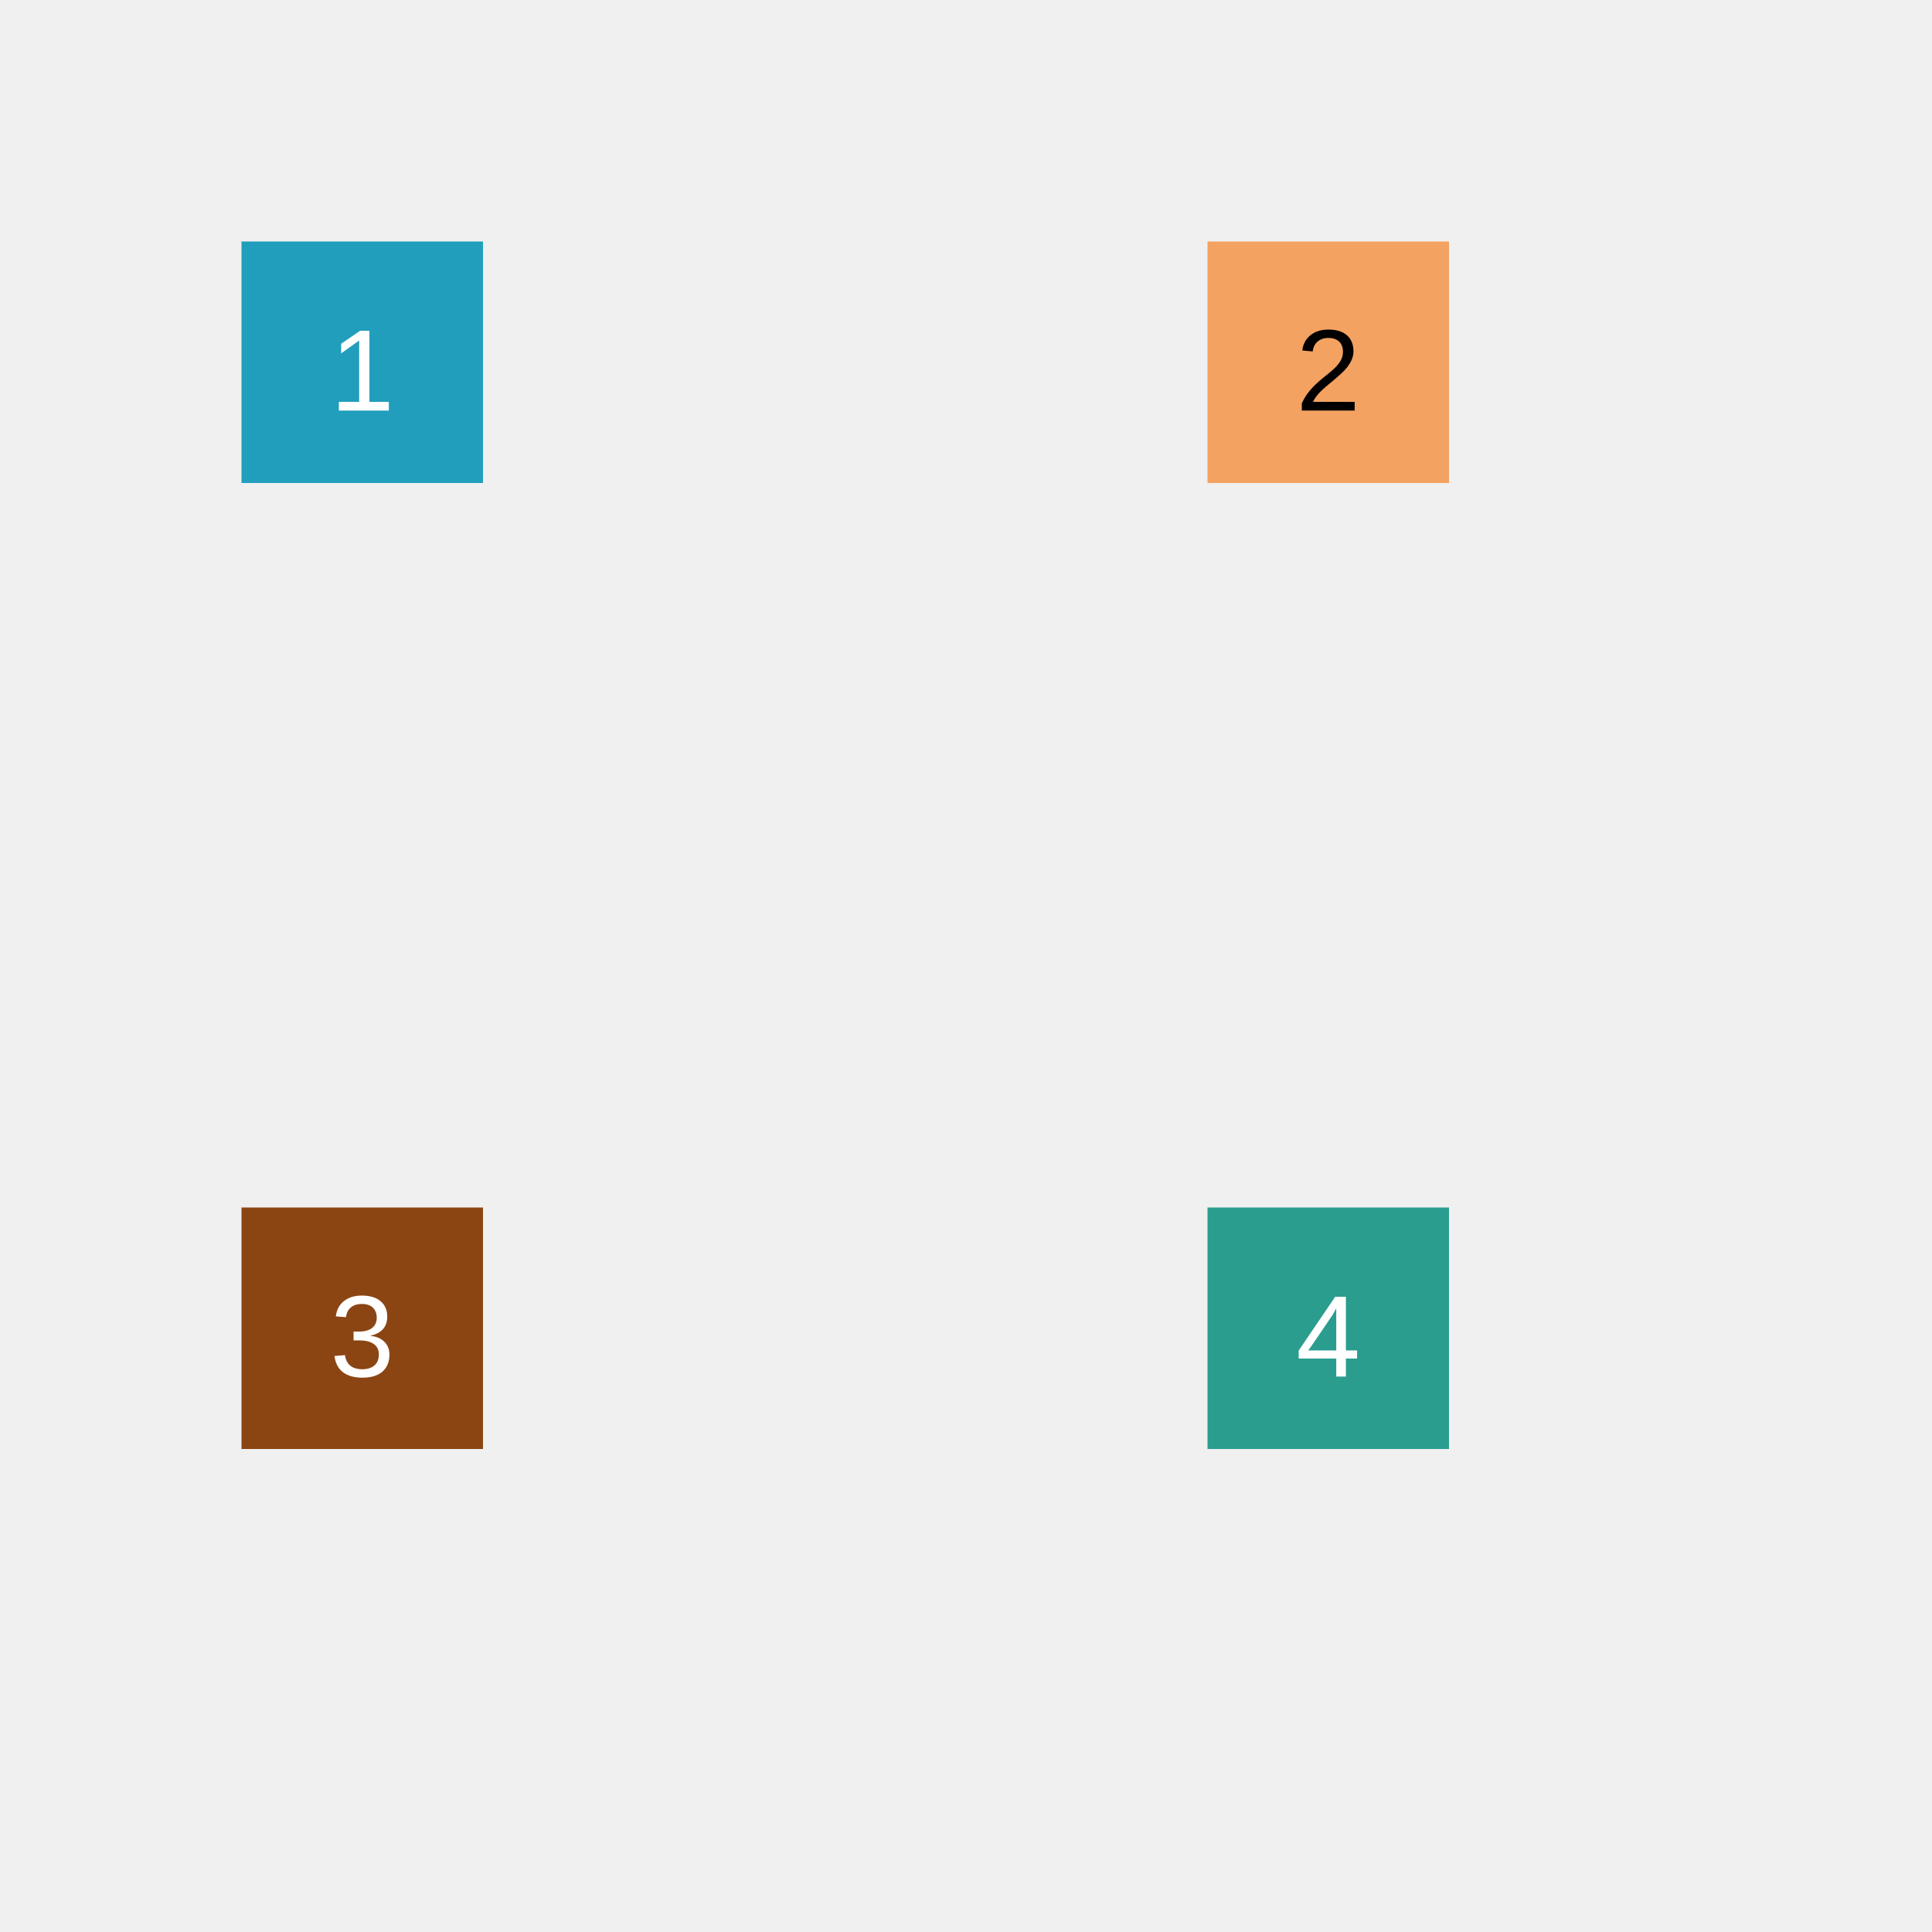
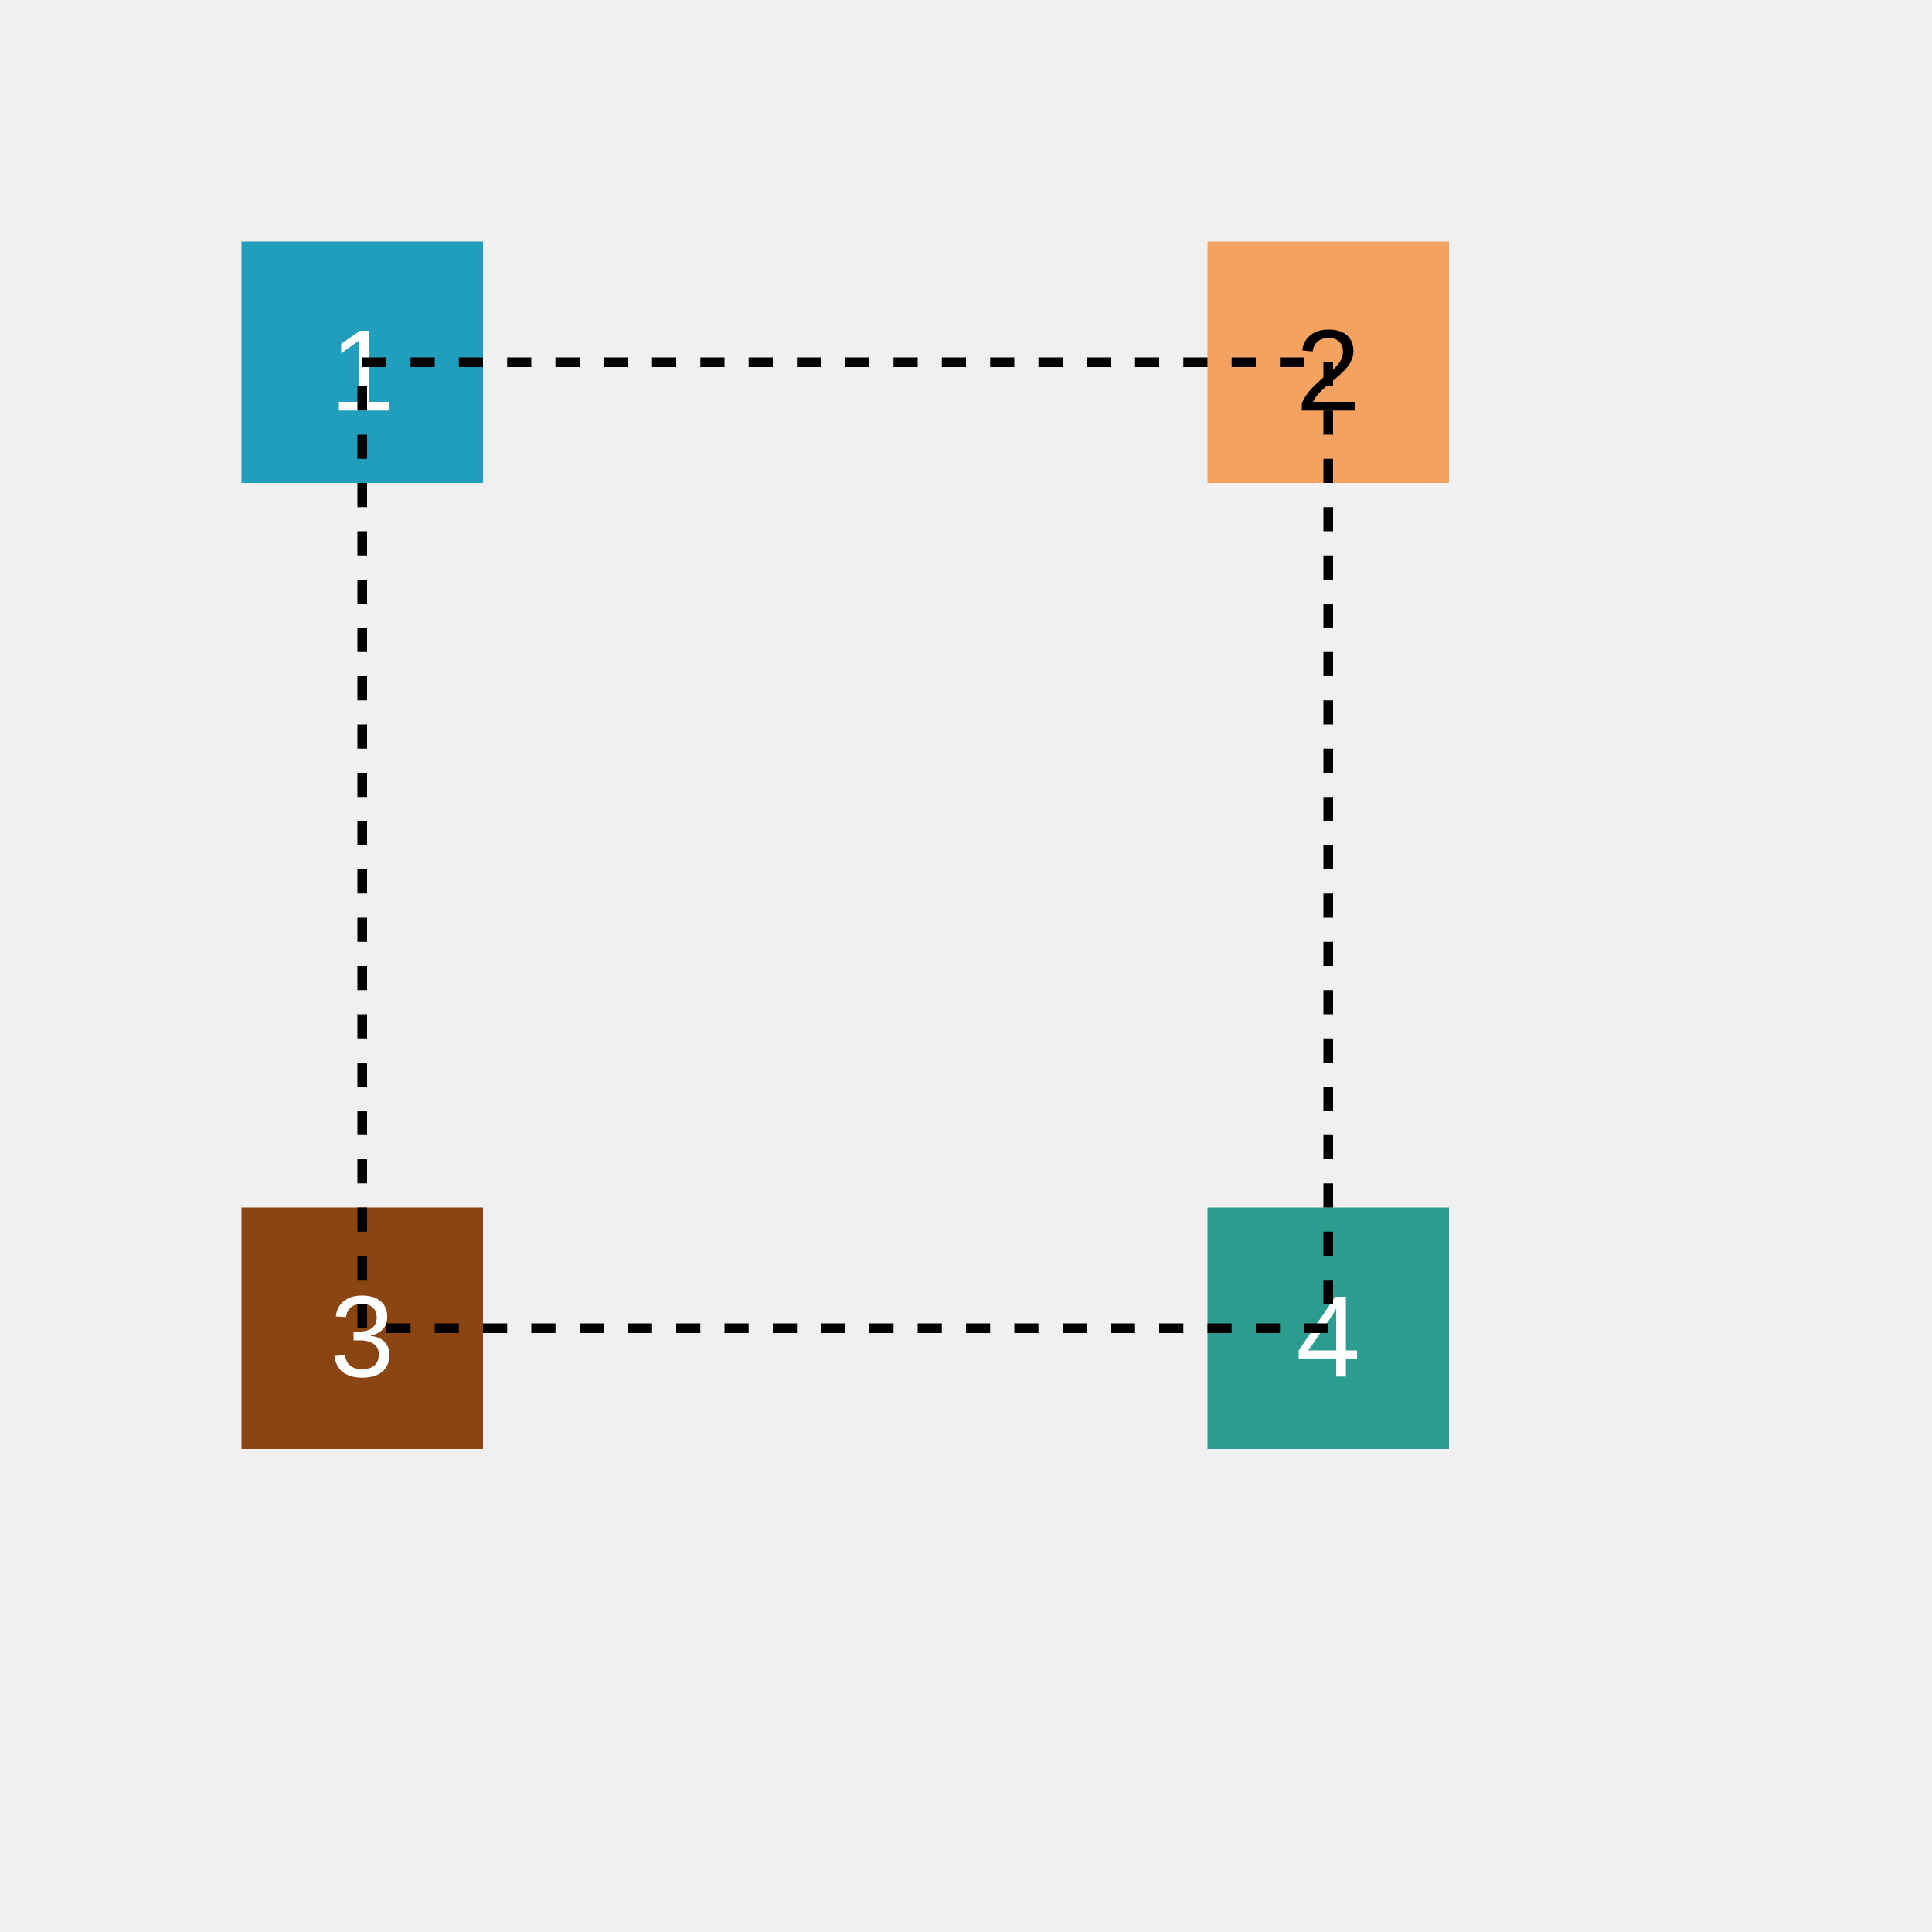
<svg xmlns="http://www.w3.org/2000/svg" width="400px" height="400px">
  <g transform="matrix(1, 0, 0, 1, 50, 50)">
    <rect x="0" y="0" width="50" height="50" fill="#219EBC" />
    <text x="25" y="35" font-family="Arial" font-size="24" fill="#FFFFFF" text-anchor="middle">1</text>
  </g>
  <g transform="matrix(1, 0, 0, 1, 250, 50)">
    <rect x="0" y="0" width="50" height="50" fill="#F4A261" />
    <text x="25" y="35" font-family="Arial" font-size="24" fill="#000000" text-anchor="middle">2</text>
  </g>
  <g transform="matrix(1, 0, 0, 1, 50, 250)">
    <rect x="0" y="0" width="50" height="50" fill="#8B4513" />
    <text x="25" y="35" font-family="Arial" font-size="24" fill="#FFFFFF" text-anchor="middle">3</text>
  </g>
  <g transform="matrix(1, 0, 0, 1, 250, 250)">
    <rect x="0" y="0" width="50" height="50" fill="#2A9D8F" />
    <text x="25" y="35" font-family="Arial" font-size="24" fill="#FFFFFF" text-anchor="middle">4</text>
  </g>
+   <g>
+     <path d="M75,75 H275" fill="none" stroke="#000000" stroke-width="2" stroke-dasharray="5,5" />
+     <path d="M275,75 V275" fill="none" stroke="#000000" stroke-width="2" stroke-dasharray="5,5" />
+     <path d="M275,275 H75" fill="none" stroke="#000000" stroke-width="2" stroke-dasharray="5,5" />
+     <path d="M75,275 V75" fill="none" stroke="#000000" stroke-width="2" stroke-dasharray="5,5" />
+   </g>
</svg>
